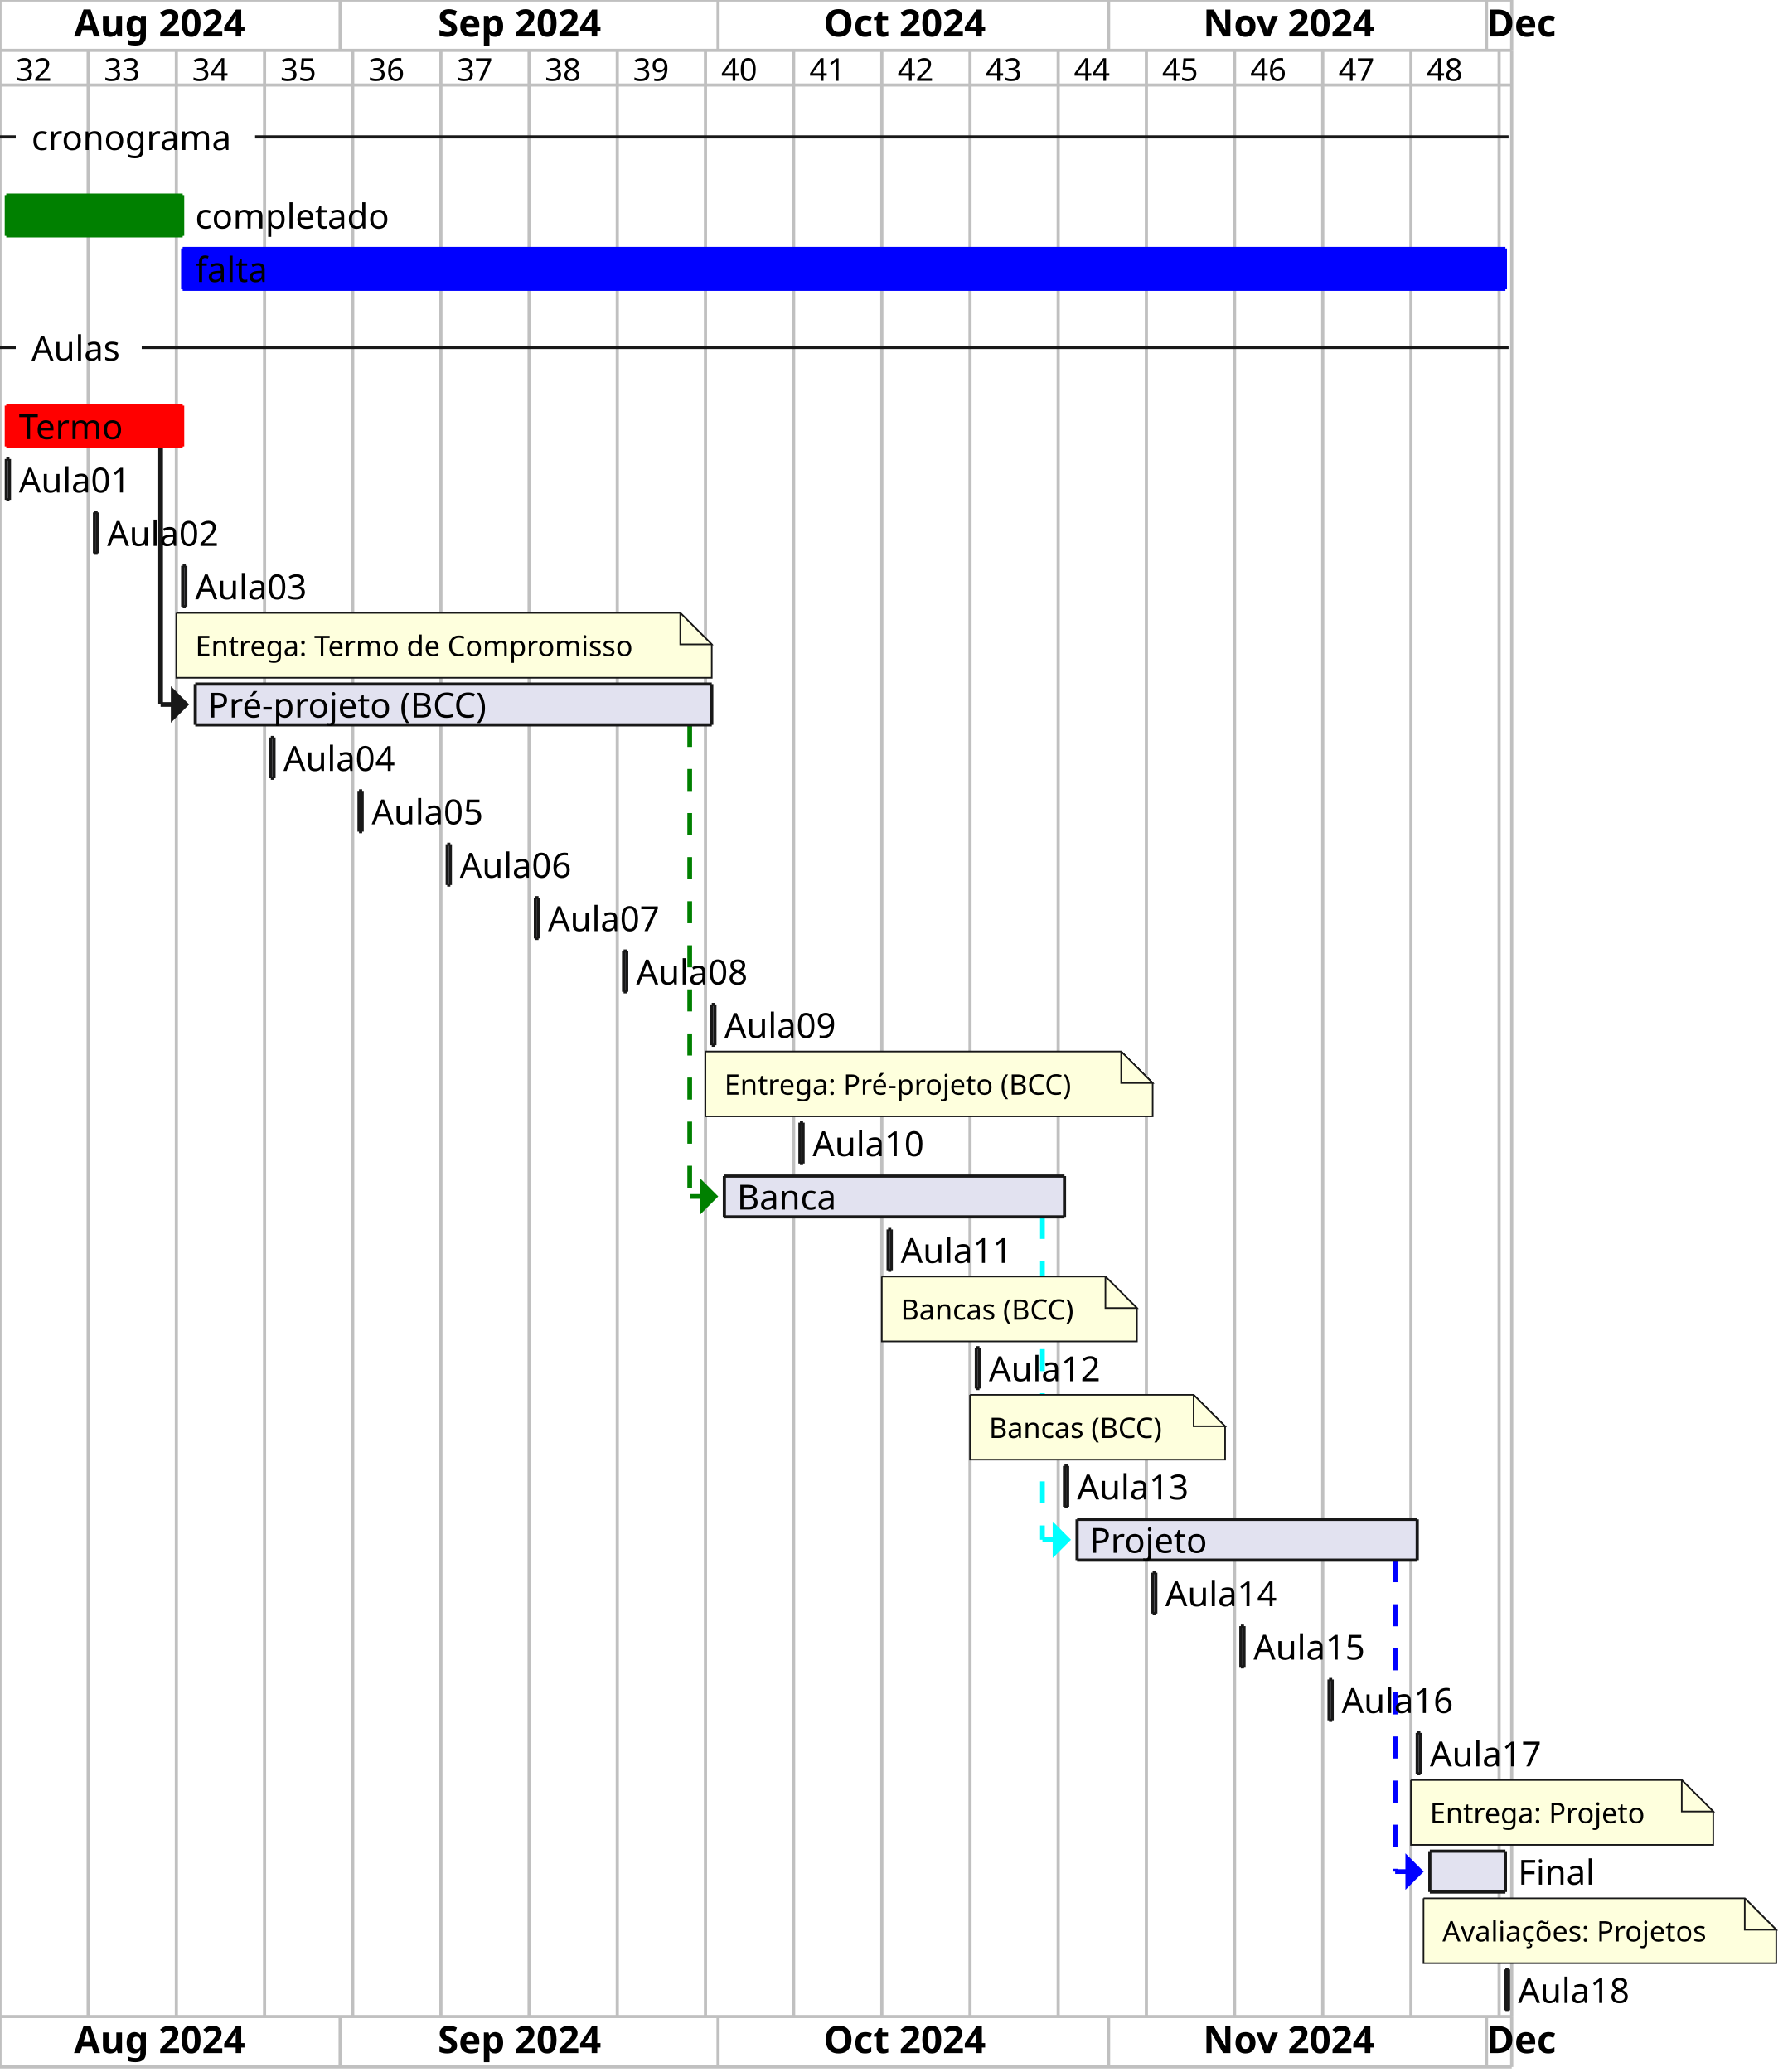
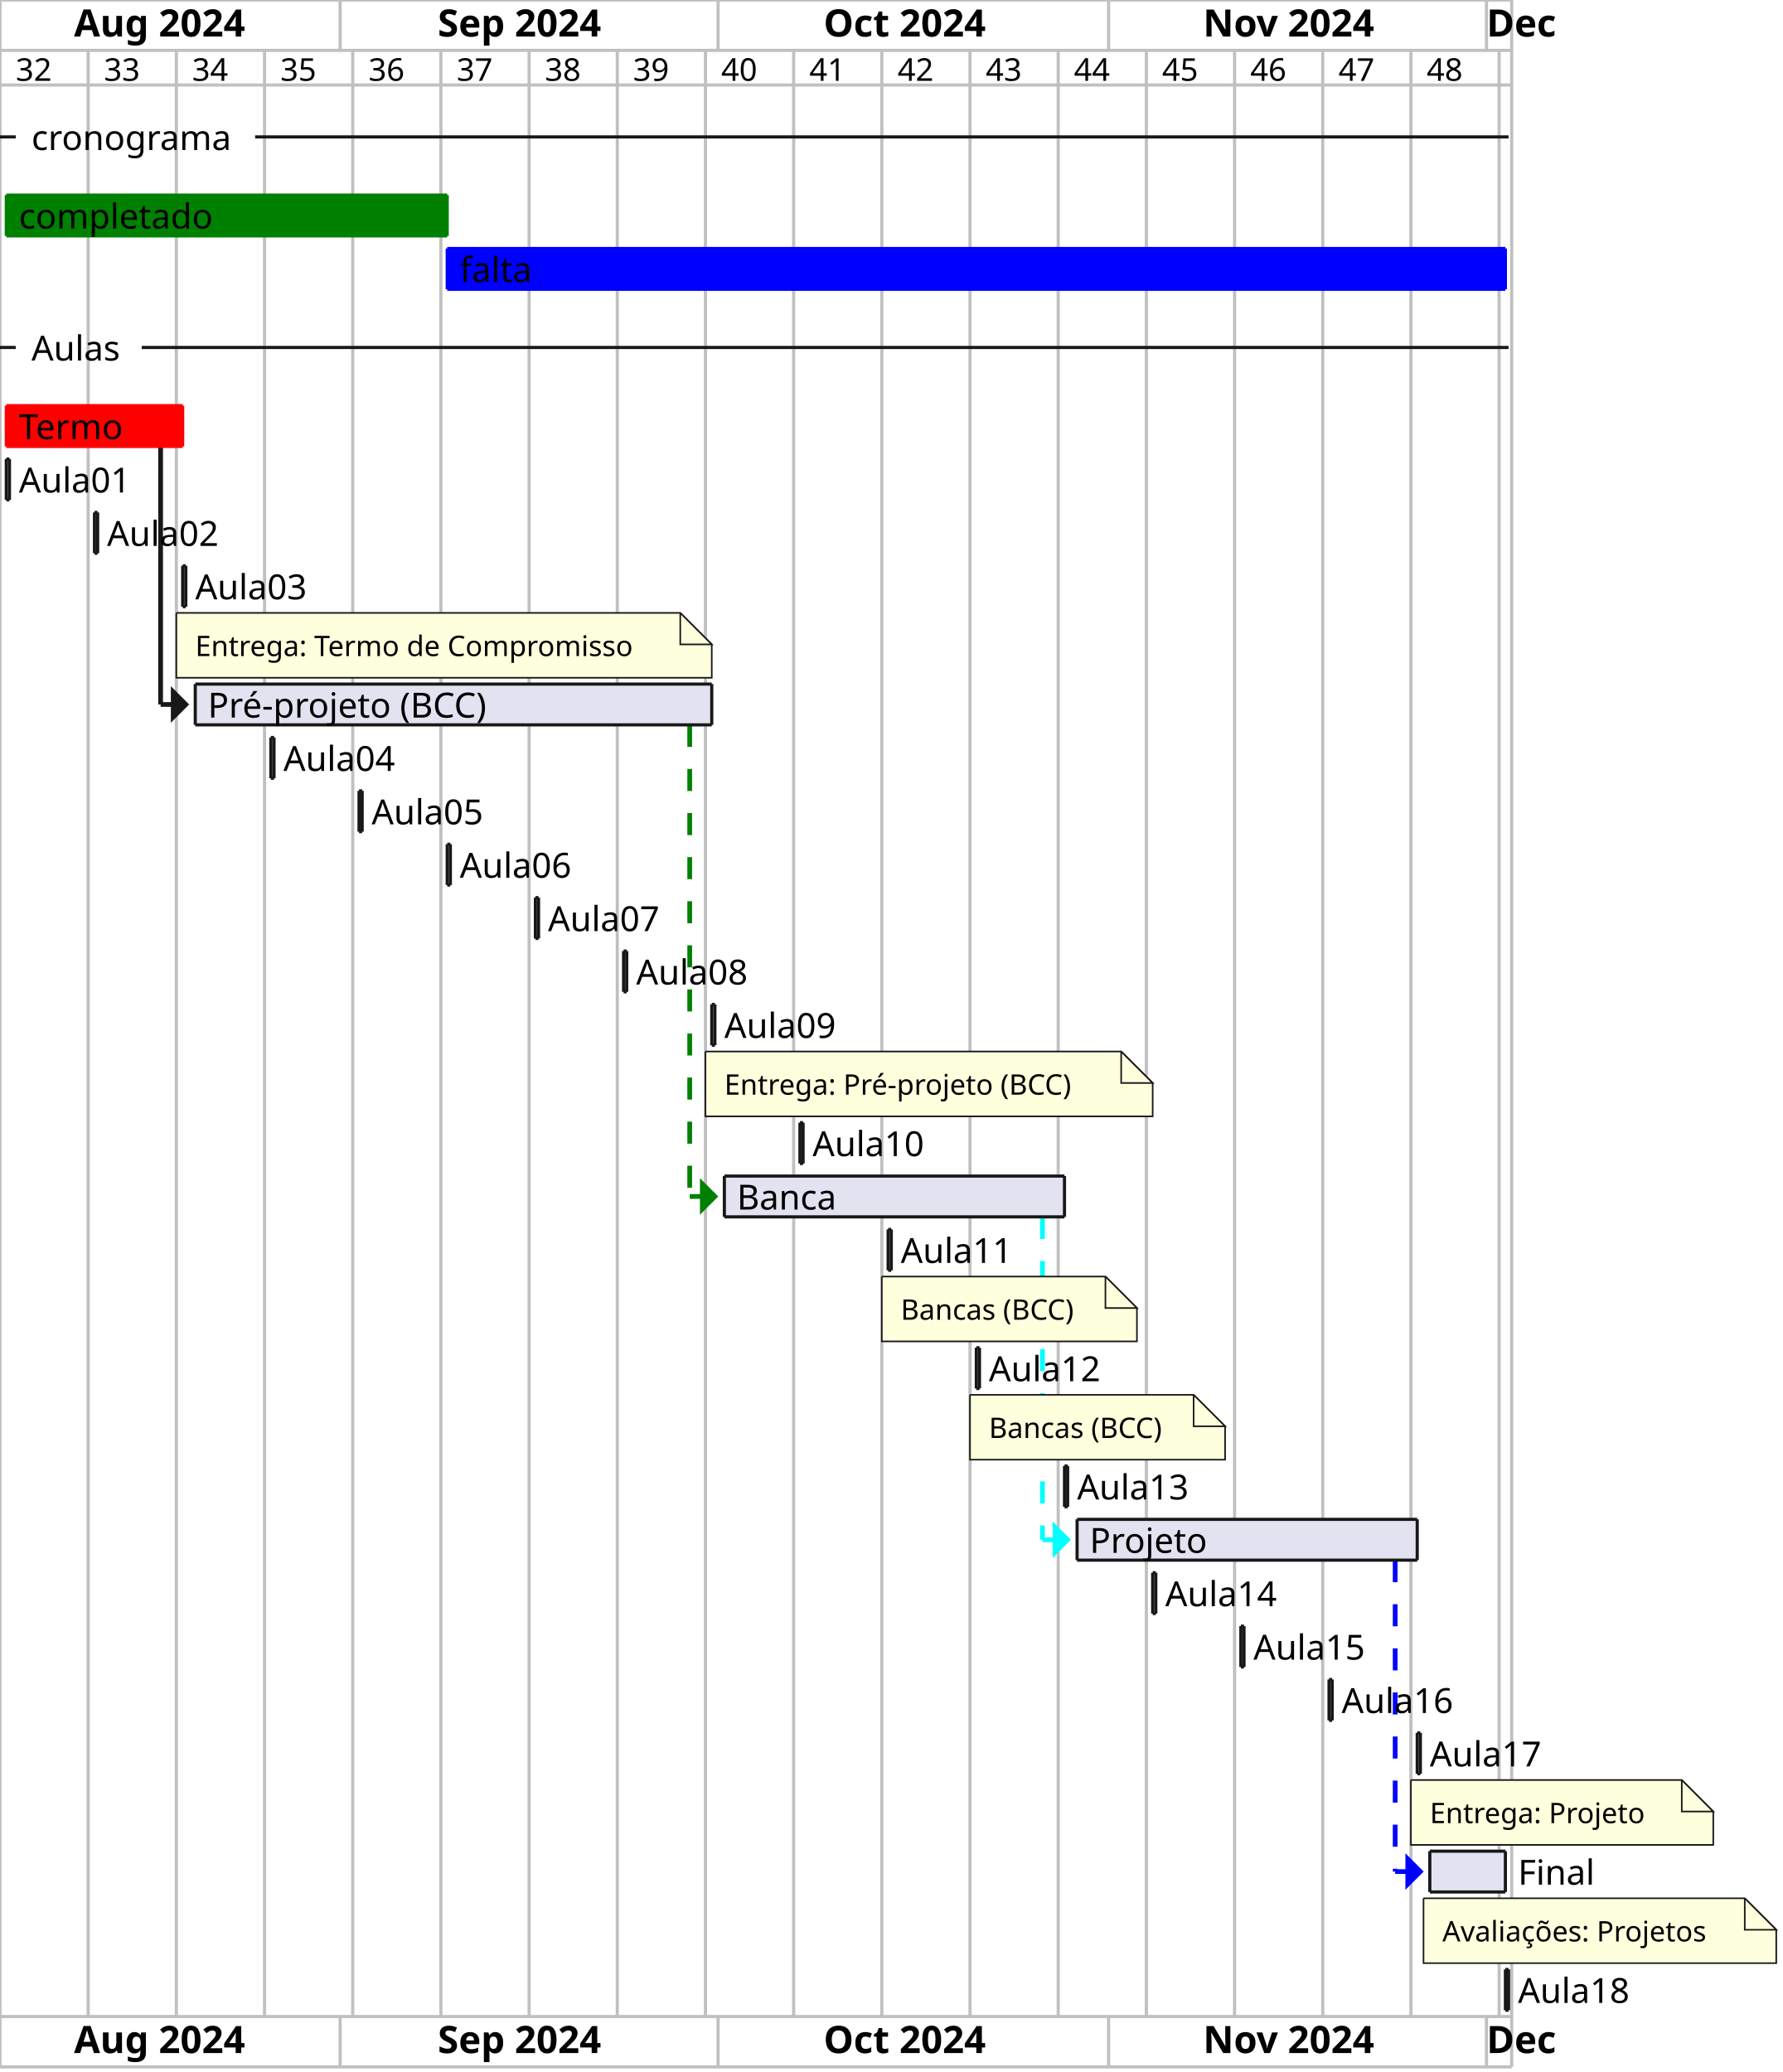
<svg xmlns="http://www.w3.org/2000/svg" contentStyleType="text/css" height="658px" preserveAspectRatio="none" style="width:566px;height:658px;background:#FFFFFF;" version="1.1" viewBox="0 0 566 658" width="566px" zoomAndPan="magnify">
  <defs />
  <g>
    <text fill="#000000" font-family="sans-serif" font-size="10" lengthAdjust="spacing" textLength="12" x="5" y="25.668">32</text>
    <text fill="#000000" font-family="sans-serif" font-size="10" lengthAdjust="spacing" textLength="12" x="33" y="25.668">33</text>
    <text fill="#000000" font-family="sans-serif" font-size="10" lengthAdjust="spacing" textLength="12" x="61" y="25.668">34</text>
    <text fill="#000000" font-family="sans-serif" font-size="10" lengthAdjust="spacing" textLength="12" x="89" y="25.668">35</text>
    <text fill="#000000" font-family="sans-serif" font-size="10" lengthAdjust="spacing" textLength="12" x="117" y="25.668">36</text>
    <text fill="#000000" font-family="sans-serif" font-size="10" lengthAdjust="spacing" textLength="12" x="145" y="25.668">37</text>
    <text fill="#000000" font-family="sans-serif" font-size="10" lengthAdjust="spacing" textLength="12" x="173" y="25.668">38</text>
    <text fill="#000000" font-family="sans-serif" font-size="10" lengthAdjust="spacing" textLength="12" x="201" y="25.668">39</text>
    <text fill="#000000" font-family="sans-serif" font-size="10" lengthAdjust="spacing" textLength="12" x="229" y="25.668">40</text>
    <text fill="#000000" font-family="sans-serif" font-size="10" lengthAdjust="spacing" textLength="12" x="257" y="25.668">41</text>
    <text fill="#000000" font-family="sans-serif" font-size="10" lengthAdjust="spacing" textLength="12" x="285" y="25.668">42</text>
    <text fill="#000000" font-family="sans-serif" font-size="10" lengthAdjust="spacing" textLength="12" x="313" y="25.668">43</text>
    <text fill="#000000" font-family="sans-serif" font-size="10" lengthAdjust="spacing" textLength="12" x="341" y="25.668">44</text>
    <text fill="#000000" font-family="sans-serif" font-size="10" lengthAdjust="spacing" textLength="12" x="369" y="25.668">45</text>
    <text fill="#000000" font-family="sans-serif" font-size="10" lengthAdjust="spacing" textLength="12" x="397" y="25.668">46</text>
    <text fill="#000000" font-family="sans-serif" font-size="10" lengthAdjust="spacing" textLength="12" x="425" y="25.668">47</text>
    <text fill="#000000" font-family="sans-serif" font-size="10" lengthAdjust="spacing" textLength="12" x="453" y="25.668">48</text>
    <line style="stroke:#C0C0C0;stroke-width:1.0;" x1="0" x2="0" y1="16" y2="640.385" />
    <line style="stroke:#C0C0C0;stroke-width:1.0;" x1="28" x2="28" y1="16" y2="640.385" />
    <line style="stroke:#C0C0C0;stroke-width:1.0;" x1="56" x2="56" y1="16" y2="640.385" />
    <line style="stroke:#C0C0C0;stroke-width:1.0;" x1="84" x2="84" y1="16" y2="640.385" />
    <line style="stroke:#C0C0C0;stroke-width:1.0;" x1="112" x2="112" y1="16" y2="640.385" />
    <line style="stroke:#C0C0C0;stroke-width:1.0;" x1="140" x2="140" y1="16" y2="640.385" />
    <line style="stroke:#C0C0C0;stroke-width:1.0;" x1="168" x2="168" y1="16" y2="640.385" />
    <line style="stroke:#C0C0C0;stroke-width:1.0;" x1="196" x2="196" y1="16" y2="640.385" />
    <line style="stroke:#C0C0C0;stroke-width:1.0;" x1="224" x2="224" y1="16" y2="640.385" />
    <line style="stroke:#C0C0C0;stroke-width:1.0;" x1="252" x2="252" y1="16" y2="640.385" />
    <line style="stroke:#C0C0C0;stroke-width:1.0;" x1="280" x2="280" y1="16" y2="640.385" />
    <line style="stroke:#C0C0C0;stroke-width:1.0;" x1="308" x2="308" y1="16" y2="640.385" />
    <line style="stroke:#C0C0C0;stroke-width:1.0;" x1="336" x2="336" y1="16" y2="640.385" />
    <line style="stroke:#C0C0C0;stroke-width:1.0;" x1="364" x2="364" y1="16" y2="640.385" />
    <line style="stroke:#C0C0C0;stroke-width:1.0;" x1="392" x2="392" y1="16" y2="640.385" />
    <line style="stroke:#C0C0C0;stroke-width:1.0;" x1="420" x2="420" y1="16" y2="640.385" />
    <line style="stroke:#C0C0C0;stroke-width:1.0;" x1="448" x2="448" y1="16" y2="640.385" />
    <line style="stroke:#C0C0C0;stroke-width:1.0;" x1="476" x2="476" y1="16" y2="640.385" />
    <line style="stroke:#C0C0C0;stroke-width:1.0;" x1="480" x2="480" y1="16" y2="640.385" />
    <line style="stroke:#C0C0C0;stroke-width:1.0;" x1="0" x2="0" y1="0" y2="16" />
    <line style="stroke:#C0C0C0;stroke-width:1.0;" x1="108" x2="108" y1="0" y2="16" />
    <text fill="#000000" font-family="sans-serif" font-size="12" font-weight="bold" lengthAdjust="spacing" textLength="61" x="23.5" y="11.602">Aug 2024</text>
    <line style="stroke:#C0C0C0;stroke-width:1.0;" x1="228" x2="228" y1="0" y2="16" />
    <text fill="#000000" font-family="sans-serif" font-size="12" font-weight="bold" lengthAdjust="spacing" textLength="58" x="139" y="11.602">Sep 2024</text>
    <line style="stroke:#C0C0C0;stroke-width:1.0;" x1="352" x2="352" y1="0" y2="16" />
    <text fill="#000000" font-family="sans-serif" font-size="12" font-weight="bold" lengthAdjust="spacing" textLength="57" x="261.5" y="11.602">Oct 2024</text>
    <line style="stroke:#C0C0C0;stroke-width:1.0;" x1="472" x2="472" y1="0" y2="16" />
    <text fill="#000000" font-family="sans-serif" font-size="12" font-weight="bold" lengthAdjust="spacing" textLength="60" x="382" y="11.602">Nov 2024</text>
    <line style="stroke:#C0C0C0;stroke-width:1.0;" x1="480" x2="480" y1="0" y2="16" />
    <text fill="#000000" font-family="sans-serif" font-size="12" font-weight="bold" lengthAdjust="spacing" textLength="23" x="472" y="11.602">Dec</text>
    <line style="stroke:#C0C0C0;stroke-width:1.0;" x1="0" x2="480" y1="0" y2="0" />
    <line style="stroke:#C0C0C0;stroke-width:1.0;" x1="0" x2="480" y1="16" y2="16" />
    <line style="stroke:#C0C0C0;stroke-width:1.0;" x1="0" x2="480" y1="27" y2="27" />
    <line style="stroke:#181818;stroke-width:1.5;" x1="51" x2="51" y1="141.775" y2="223.718" />
    <line style="stroke:#181818;stroke-width:1.5;" x1="51" x2="59" y1="223.718" y2="223.718" />
    <polygon fill="#181818" points="55,219.718,55,223.718,55,227.718,59,223.718" style="stroke:#181818;stroke-width:1.5;" />
    <line style="stroke:#008000;stroke-width:1.5;stroke-dasharray:7.0,7.0;" x1="219" x2="219" y1="230.195" y2="379.958" />
    <line style="stroke:#008000;stroke-width:1.5;stroke-dasharray:7.0,7.0;" x1="219" x2="227" y1="379.958" y2="379.958" />
    <polygon fill="#008000" points="223,375.958,223,379.958,223,383.958,227,379.958" style="stroke:#008000;stroke-width:1.5;" />
    <line style="stroke:#00FFFF;stroke-width:1.5;stroke-dasharray:7.0,7.0;" x1="331" x2="331" y1="386.435" y2="488.978" />
    <line style="stroke:#00FFFF;stroke-width:1.5;stroke-dasharray:7.0,7.0;" x1="331" x2="339" y1="488.978" y2="488.978" />
    <polygon fill="#00FFFF" points="335,484.978,335,488.978,335,492.978,339,488.978" style="stroke:#00FFFF;stroke-width:1.5;" />
    <line style="stroke:#0000FF;stroke-width:1.5;stroke-dasharray:7.0,7.0;" x1="443" x2="443" y1="495.455" y2="594.352" />
    <line style="stroke:#0000FF;stroke-width:1.5;stroke-dasharray:7.0,7.0;" x1="443" x2="451" y1="594.352" y2="594.352" />
    <polygon fill="#0000FF" points="447,590.352,447,594.352,447,598.352,451,594.352" style="stroke:#0000FF;stroke-width:1.5;" />
    <line style="stroke:#181818;stroke-width:1.0;" x1="0" x2="5" y1="43.477" y2="43.477" />
    <line style="stroke:#181818;stroke-width:1.0;" x1="81" x2="479" y1="43.477" y2="43.477" />
-     <rect fill="#008000" height="12.955" style="stroke:none;stroke-width:1.0;" width="56" x="2" y="61.955" />
-     <line style="stroke:#008000;stroke-width:1.0;" x1="2" x2="58" y1="61.955" y2="61.955" />
-     <line style="stroke:#008000;stroke-width:1.0;" x1="2" x2="58" y1="74.91" y2="74.91" />
+     <rect fill="#008000" height="12.955" style="stroke:none;stroke-width:1.0;" width="140" x="2" y="61.955" />
+     <line style="stroke:#008000;stroke-width:1.0;" x1="2" x2="142" y1="61.955" y2="61.955" />
+     <line style="stroke:#008000;stroke-width:1.0;" x1="2" x2="142" y1="74.91" y2="74.91" />
    <line style="stroke:#008000;stroke-width:1.0;" x1="2" x2="2" y1="61.955" y2="74.91" />
-     <line style="stroke:#008000;stroke-width:1.0;" x1="58" x2="58" y1="61.955" y2="74.91" />
-     <rect fill="#0000FF" height="12.955" style="stroke:none;stroke-width:1.0;" width="420" x="58" y="78.91" />
-     <line style="stroke:#0000FF;stroke-width:1.0;" x1="58" x2="478" y1="78.91" y2="78.91" />
-     <line style="stroke:#0000FF;stroke-width:1.0;" x1="58" x2="478" y1="91.865" y2="91.865" />
-     <line style="stroke:#0000FF;stroke-width:1.0;" x1="58" x2="58" y1="78.91" y2="91.865" />
+     <line style="stroke:#008000;stroke-width:1.0;" x1="142" x2="142" y1="61.955" y2="74.91" />
+     <rect fill="#0000FF" height="12.955" style="stroke:none;stroke-width:1.0;" width="336" x="142" y="78.91" />
+     <line style="stroke:#0000FF;stroke-width:1.0;" x1="142" x2="478" y1="78.91" y2="78.91" />
+     <line style="stroke:#0000FF;stroke-width:1.0;" x1="142" x2="478" y1="91.865" y2="91.865" />
+     <line style="stroke:#0000FF;stroke-width:1.0;" x1="142" x2="142" y1="78.91" y2="91.865" />
    <line style="stroke:#0000FF;stroke-width:1.0;" x1="478" x2="478" y1="78.91" y2="91.865" />
    <line style="stroke:#181818;stroke-width:1.0;" x1="0" x2="5" y1="110.343" y2="110.343" />
    <line style="stroke:#181818;stroke-width:1.0;" x1="45" x2="479" y1="110.343" y2="110.343" />
    <rect fill="#FF0000" height="12.955" style="stroke:none;stroke-width:1.0;" width="56" x="2" y="128.82" />
    <line style="stroke:#FF0000;stroke-width:1.0;" x1="2" x2="58" y1="128.82" y2="128.82" />
    <line style="stroke:#FF0000;stroke-width:1.0;" x1="2" x2="58" y1="141.775" y2="141.775" />
    <line style="stroke:#FF0000;stroke-width:1.0;" x1="2" x2="2" y1="128.82" y2="141.775" />
    <line style="stroke:#FF0000;stroke-width:1.0;" x1="58" x2="58" y1="128.82" y2="141.775" />
    <rect fill="#E2E2F0" height="12.955" style="stroke:none;stroke-width:1.0;" width="1" x="2" y="145.775" />
    <line style="stroke:#181818;stroke-width:1.0;" x1="2" x2="3" y1="145.775" y2="145.775" />
    <line style="stroke:#181818;stroke-width:1.0;" x1="2" x2="3" y1="158.731" y2="158.731" />
    <line style="stroke:#181818;stroke-width:1.0;" x1="2" x2="2" y1="145.775" y2="158.731" />
    <line style="stroke:#181818;stroke-width:1.0;" x1="3" x2="3" y1="145.775" y2="158.731" />
    <rect fill="#E2E2F0" height="12.955" style="stroke:none;stroke-width:1.0;" width="1" x="30" y="162.731" />
    <line style="stroke:#181818;stroke-width:1.0;" x1="30" x2="31" y1="162.731" y2="162.731" />
    <line style="stroke:#181818;stroke-width:1.0;" x1="30" x2="31" y1="175.685" y2="175.685" />
    <line style="stroke:#181818;stroke-width:1.0;" x1="30" x2="30" y1="162.731" y2="175.685" />
    <line style="stroke:#181818;stroke-width:1.0;" x1="31" x2="31" y1="162.731" y2="175.685" />
    <path d="M56,194.641 L56,215.24 L226,215.24 L226,204.641 L216,194.641 L56,194.641 " fill="#FEFFDD" style="stroke:#181818;stroke-width:0.5;" />
    <path d="M216,194.641 L216,204.641 L226,204.641 L216,194.641 " fill="#FEFFDD" style="stroke:#181818;stroke-width:0.5;" />
    <text fill="#000000" font-family="sans-serif" font-size="9" lengthAdjust="spacing" textLength="149" x="62" y="208.342">Entrega: Termo de Compromisso</text>
    <rect fill="#E2E2F0" height="12.955" style="stroke:none;stroke-width:1.0;" width="1" x="58" y="179.685" />
    <line style="stroke:#181818;stroke-width:1.0;" x1="58" x2="59" y1="179.685" y2="179.685" />
    <line style="stroke:#181818;stroke-width:1.0;" x1="58" x2="59" y1="192.641" y2="192.641" />
    <line style="stroke:#181818;stroke-width:1.0;" x1="58" x2="58" y1="179.685" y2="192.641" />
    <line style="stroke:#181818;stroke-width:1.0;" x1="59" x2="59" y1="179.685" y2="192.641" />
    <rect fill="#E2E2F0" height="12.955" style="stroke:none;stroke-width:1.0;" width="164" x="62" y="217.24" />
    <line style="stroke:#181818;stroke-width:1.0;" x1="62" x2="226" y1="217.24" y2="217.24" />
    <line style="stroke:#181818;stroke-width:1.0;" x1="62" x2="226" y1="230.195" y2="230.195" />
    <line style="stroke:#181818;stroke-width:1.0;" x1="62" x2="62" y1="217.24" y2="230.195" />
    <line style="stroke:#181818;stroke-width:1.0;" x1="226" x2="226" y1="217.24" y2="230.195" />
    <rect fill="#E2E2F0" height="12.955" style="stroke:none;stroke-width:1.0;" width="1" x="86" y="234.195" />
    <line style="stroke:#181818;stroke-width:1.0;" x1="86" x2="87" y1="234.195" y2="234.195" />
    <line style="stroke:#181818;stroke-width:1.0;" x1="86" x2="87" y1="247.15" y2="247.15" />
    <line style="stroke:#181818;stroke-width:1.0;" x1="86" x2="86" y1="234.195" y2="247.15" />
    <line style="stroke:#181818;stroke-width:1.0;" x1="87" x2="87" y1="234.195" y2="247.15" />
    <rect fill="#E2E2F0" height="12.955" style="stroke:none;stroke-width:1.0;" width="1" x="114" y="251.15" />
    <line style="stroke:#181818;stroke-width:1.0;" x1="114" x2="115" y1="251.15" y2="251.15" />
    <line style="stroke:#181818;stroke-width:1.0;" x1="114" x2="115" y1="264.106" y2="264.106" />
    <line style="stroke:#181818;stroke-width:1.0;" x1="114" x2="114" y1="251.15" y2="264.106" />
    <line style="stroke:#181818;stroke-width:1.0;" x1="115" x2="115" y1="251.15" y2="264.106" />
    <rect fill="#E2E2F0" height="12.955" style="stroke:none;stroke-width:1.0;" width="1" x="142" y="268.106" />
    <line style="stroke:#181818;stroke-width:1.0;" x1="142" x2="143" y1="268.106" y2="268.106" />
    <line style="stroke:#181818;stroke-width:1.0;" x1="142" x2="143" y1="281.06" y2="281.06" />
    <line style="stroke:#181818;stroke-width:1.0;" x1="142" x2="142" y1="268.106" y2="281.06" />
    <line style="stroke:#181818;stroke-width:1.0;" x1="143" x2="143" y1="268.106" y2="281.06" />
    <rect fill="#E2E2F0" height="12.955" style="stroke:none;stroke-width:1.0;" width="1" x="170" y="285.06" />
    <line style="stroke:#181818;stroke-width:1.0;" x1="170" x2="171" y1="285.06" y2="285.06" />
    <line style="stroke:#181818;stroke-width:1.0;" x1="170" x2="171" y1="298.016" y2="298.016" />
    <line style="stroke:#181818;stroke-width:1.0;" x1="170" x2="170" y1="285.06" y2="298.016" />
    <line style="stroke:#181818;stroke-width:1.0;" x1="171" x2="171" y1="285.06" y2="298.016" />
    <rect fill="#E2E2F0" height="12.955" style="stroke:none;stroke-width:1.0;" width="1" x="198" y="302.016" />
    <line style="stroke:#181818;stroke-width:1.0;" x1="198" x2="199" y1="302.016" y2="302.016" />
    <line style="stroke:#181818;stroke-width:1.0;" x1="198" x2="199" y1="314.971" y2="314.971" />
    <line style="stroke:#181818;stroke-width:1.0;" x1="198" x2="198" y1="302.016" y2="314.971" />
    <line style="stroke:#181818;stroke-width:1.0;" x1="199" x2="199" y1="302.016" y2="314.971" />
    <path d="M224,333.926 L224,354.525 L366,354.525 L366,343.926 L356,333.926 L224,333.926 " fill="#FEFFDD" style="stroke:#181818;stroke-width:0.5;" />
    <path d="M356,333.926 L356,343.926 L366,343.926 L356,333.926 " fill="#FEFFDD" style="stroke:#181818;stroke-width:0.5;" />
    <text fill="#000000" font-family="sans-serif" font-size="9" lengthAdjust="spacing" textLength="118" x="230" y="347.627">Entrega: Pré-projeto (BCC)</text>
    <rect fill="#E2E2F0" height="12.955" style="stroke:none;stroke-width:1.0;" width="1" x="226" y="318.971" />
    <line style="stroke:#181818;stroke-width:1.0;" x1="226" x2="227" y1="318.971" y2="318.971" />
    <line style="stroke:#181818;stroke-width:1.0;" x1="226" x2="227" y1="331.926" y2="331.926" />
    <line style="stroke:#181818;stroke-width:1.0;" x1="226" x2="226" y1="318.971" y2="331.926" />
    <line style="stroke:#181818;stroke-width:1.0;" x1="227" x2="227" y1="318.971" y2="331.926" />
    <rect fill="#E2E2F0" height="12.955" style="stroke:none;stroke-width:1.0;" width="1" x="254" y="356.525" />
    <line style="stroke:#181818;stroke-width:1.0;" x1="254" x2="255" y1="356.525" y2="356.525" />
    <line style="stroke:#181818;stroke-width:1.0;" x1="254" x2="255" y1="369.481" y2="369.481" />
    <line style="stroke:#181818;stroke-width:1.0;" x1="254" x2="254" y1="356.525" y2="369.481" />
    <line style="stroke:#181818;stroke-width:1.0;" x1="255" x2="255" y1="356.525" y2="369.481" />
    <rect fill="#E2E2F0" height="12.955" style="stroke:none;stroke-width:1.0;" width="108" x="230" y="373.481" />
    <line style="stroke:#181818;stroke-width:1.0;" x1="230" x2="338" y1="373.481" y2="373.481" />
    <line style="stroke:#181818;stroke-width:1.0;" x1="230" x2="338" y1="386.435" y2="386.435" />
    <line style="stroke:#181818;stroke-width:1.0;" x1="230" x2="230" y1="373.481" y2="386.435" />
    <line style="stroke:#181818;stroke-width:1.0;" x1="338" x2="338" y1="373.481" y2="386.435" />
    <path d="M280,405.391 L280,425.99 L361,425.99 L361,415.391 L351,405.391 L280,405.391 " fill="#FEFFDD" style="stroke:#181818;stroke-width:0.5;" />
    <path d="M351,405.391 L351,415.391 L361,415.391 L351,405.391 " fill="#FEFFDD" style="stroke:#181818;stroke-width:0.5;" />
    <text fill="#000000" font-family="sans-serif" font-size="9" lengthAdjust="spacing" textLength="57" x="286" y="419.092">Bancas (BCC)</text>
    <rect fill="#E2E2F0" height="12.955" style="stroke:none;stroke-width:1.0;" width="1" x="282" y="390.435" />
    <line style="stroke:#181818;stroke-width:1.0;" x1="282" x2="283" y1="390.435" y2="390.435" />
    <line style="stroke:#181818;stroke-width:1.0;" x1="282" x2="283" y1="403.391" y2="403.391" />
    <line style="stroke:#181818;stroke-width:1.0;" x1="282" x2="282" y1="390.435" y2="403.391" />
    <line style="stroke:#181818;stroke-width:1.0;" x1="283" x2="283" y1="390.435" y2="403.391" />
    <path d="M308,442.945 L308,463.545 L389,463.545 L389,452.945 L379,442.945 L308,442.945 " fill="#FEFFDD" style="stroke:#181818;stroke-width:0.5;" />
    <path d="M379,442.945 L379,452.945 L389,452.945 L379,442.945 " fill="#FEFFDD" style="stroke:#181818;stroke-width:0.5;" />
    <text fill="#000000" font-family="sans-serif" font-size="9" lengthAdjust="spacing" textLength="57" x="314" y="456.647">Bancas (BCC)</text>
    <rect fill="#E2E2F0" height="12.955" style="stroke:none;stroke-width:1.0;" width="1" x="310" y="427.99" />
    <line style="stroke:#181818;stroke-width:1.0;" x1="310" x2="311" y1="427.99" y2="427.99" />
    <line style="stroke:#181818;stroke-width:1.0;" x1="310" x2="311" y1="440.945" y2="440.945" />
    <line style="stroke:#181818;stroke-width:1.0;" x1="310" x2="310" y1="427.99" y2="440.945" />
    <line style="stroke:#181818;stroke-width:1.0;" x1="311" x2="311" y1="427.99" y2="440.945" />
    <rect fill="#E2E2F0" height="12.955" style="stroke:none;stroke-width:1.0;" width="1" x="338" y="465.545" />
    <line style="stroke:#181818;stroke-width:1.0;" x1="338" x2="339" y1="465.545" y2="465.545" />
    <line style="stroke:#181818;stroke-width:1.0;" x1="338" x2="339" y1="478.5" y2="478.5" />
    <line style="stroke:#181818;stroke-width:1.0;" x1="338" x2="338" y1="465.545" y2="478.5" />
    <line style="stroke:#181818;stroke-width:1.0;" x1="339" x2="339" y1="465.545" y2="478.5" />
    <rect fill="#E2E2F0" height="12.955" style="stroke:none;stroke-width:1.0;" width="108" x="342" y="482.5" />
    <line style="stroke:#181818;stroke-width:1.0;" x1="342" x2="450" y1="482.5" y2="482.5" />
    <line style="stroke:#181818;stroke-width:1.0;" x1="342" x2="450" y1="495.455" y2="495.455" />
    <line style="stroke:#181818;stroke-width:1.0;" x1="342" x2="342" y1="482.5" y2="495.455" />
    <line style="stroke:#181818;stroke-width:1.0;" x1="450" x2="450" y1="482.5" y2="495.455" />
    <rect fill="#E2E2F0" height="12.955" style="stroke:none;stroke-width:1.0;" width="1" x="366" y="499.455" />
    <line style="stroke:#181818;stroke-width:1.0;" x1="366" x2="367" y1="499.455" y2="499.455" />
    <line style="stroke:#181818;stroke-width:1.0;" x1="366" x2="367" y1="512.41" y2="512.41" />
    <line style="stroke:#181818;stroke-width:1.0;" x1="366" x2="366" y1="499.455" y2="512.41" />
    <line style="stroke:#181818;stroke-width:1.0;" x1="367" x2="367" y1="499.455" y2="512.41" />
    <rect fill="#E2E2F0" height="12.955" style="stroke:none;stroke-width:1.0;" width="1" x="394" y="516.41" />
    <line style="stroke:#181818;stroke-width:1.0;" x1="394" x2="395" y1="516.41" y2="516.41" />
    <line style="stroke:#181818;stroke-width:1.0;" x1="394" x2="395" y1="529.365" y2="529.365" />
    <line style="stroke:#181818;stroke-width:1.0;" x1="394" x2="394" y1="516.41" y2="529.365" />
    <line style="stroke:#181818;stroke-width:1.0;" x1="395" x2="395" y1="516.41" y2="529.365" />
    <rect fill="#E2E2F0" height="12.955" style="stroke:none;stroke-width:1.0;" width="1" x="422" y="533.365" />
    <line style="stroke:#181818;stroke-width:1.0;" x1="422" x2="423" y1="533.365" y2="533.365" />
    <line style="stroke:#181818;stroke-width:1.0;" x1="422" x2="423" y1="546.32" y2="546.32" />
    <line style="stroke:#181818;stroke-width:1.0;" x1="422" x2="422" y1="533.365" y2="546.32" />
    <line style="stroke:#181818;stroke-width:1.0;" x1="423" x2="423" y1="533.365" y2="546.32" />
    <path d="M448,565.275 L448,585.875 L544,585.875 L544,575.275 L534,565.275 L448,565.275 " fill="#FEFFDD" style="stroke:#181818;stroke-width:0.5;" />
    <path d="M534,565.275 L534,575.275 L544,575.275 L534,565.275 " fill="#FEFFDD" style="stroke:#181818;stroke-width:0.5;" />
    <text fill="#000000" font-family="sans-serif" font-size="9" lengthAdjust="spacing" textLength="72" x="454" y="578.977">Entrega: Projeto</text>
    <rect fill="#E2E2F0" height="12.955" style="stroke:none;stroke-width:1.0;" width="1" x="450" y="550.32" />
    <line style="stroke:#181818;stroke-width:1.0;" x1="450" x2="451" y1="550.32" y2="550.32" />
    <line style="stroke:#181818;stroke-width:1.0;" x1="450" x2="451" y1="563.275" y2="563.275" />
    <line style="stroke:#181818;stroke-width:1.0;" x1="450" x2="450" y1="550.32" y2="563.275" />
    <line style="stroke:#181818;stroke-width:1.0;" x1="451" x2="451" y1="550.32" y2="563.275" />
    <path d="M452,602.83 L452,623.43 L564,623.43 L564,612.83 L554,602.83 L452,602.83 " fill="#FEFFDD" style="stroke:#181818;stroke-width:0.5;" />
    <path d="M554,602.83 L554,612.83 L564,612.83 L554,602.83 " fill="#FEFFDD" style="stroke:#181818;stroke-width:0.5;" />
    <text fill="#000000" font-family="sans-serif" font-size="9" lengthAdjust="spacing" textLength="91" x="458" y="616.531">Avaliações: Projetos</text>
    <rect fill="#E2E2F0" height="12.955" style="stroke:none;stroke-width:1.0;" width="24" x="454" y="587.875" />
    <line style="stroke:#181818;stroke-width:1.0;" x1="454" x2="478" y1="587.875" y2="587.875" />
    <line style="stroke:#181818;stroke-width:1.0;" x1="454" x2="478" y1="600.83" y2="600.83" />
    <line style="stroke:#181818;stroke-width:1.0;" x1="454" x2="454" y1="587.875" y2="600.83" />
    <line style="stroke:#181818;stroke-width:1.0;" x1="478" x2="478" y1="587.875" y2="600.83" />
    <rect fill="#E2E2F0" height="12.955" style="stroke:none;stroke-width:1.0;" width="1" x="478" y="625.43" />
    <line style="stroke:#181818;stroke-width:1.0;" x1="478" x2="479" y1="625.43" y2="625.43" />
    <line style="stroke:#181818;stroke-width:1.0;" x1="478" x2="479" y1="638.385" y2="638.385" />
    <line style="stroke:#181818;stroke-width:1.0;" x1="478" x2="478" y1="625.43" y2="638.385" />
    <line style="stroke:#181818;stroke-width:1.0;" x1="479" x2="479" y1="625.43" y2="638.385" />
    <text fill="#000000" font-family="sans-serif" font-size="11" lengthAdjust="spacing" textLength="66" x="10" y="47.635">cronograma</text>
-     <text fill="#000000" font-family="sans-serif" font-size="11" lengthAdjust="spacing" textLength="63" x="62" y="72.59">completado</text>
-     <text fill="#000000" font-family="sans-serif" font-size="11" lengthAdjust="spacing" textLength="23" x="62" y="89.545">falta</text>
+     <text fill="#000000" font-family="sans-serif" font-size="11" lengthAdjust="spacing" textLength="63" x="6" y="72.59">completado</text>
+     <text fill="#000000" font-family="sans-serif" font-size="11" lengthAdjust="spacing" textLength="23" x="146" y="89.545">falta</text>
    <text fill="#000000" font-family="sans-serif" font-size="11" lengthAdjust="spacing" textLength="30" x="10" y="114.5">Aulas</text>
    <text fill="#000000" font-family="sans-serif" font-size="11" lengthAdjust="spacing" textLength="35" x="6" y="139.455">Termo</text>
    <text fill="#000000" font-family="sans-serif" font-size="11" lengthAdjust="spacing" textLength="38" x="6" y="156.41">Aula01</text>
    <text fill="#000000" font-family="sans-serif" font-size="11" lengthAdjust="spacing" textLength="38" x="34" y="173.365">Aula02</text>
    <text fill="#000000" font-family="sans-serif" font-size="11" lengthAdjust="spacing" textLength="38" x="62" y="190.32">Aula03</text>
    <text fill="#000000" font-family="sans-serif" font-size="11" lengthAdjust="spacing" textLength="95" x="66" y="227.875">Pré-projeto (BCC)</text>
    <text fill="#000000" font-family="sans-serif" font-size="11" lengthAdjust="spacing" textLength="38" x="90" y="244.83">Aula04</text>
    <text fill="#000000" font-family="sans-serif" font-size="11" lengthAdjust="spacing" textLength="38" x="118" y="261.785">Aula05</text>
    <text fill="#000000" font-family="sans-serif" font-size="11" lengthAdjust="spacing" textLength="38" x="146" y="278.74">Aula06</text>
    <text fill="#000000" font-family="sans-serif" font-size="11" lengthAdjust="spacing" textLength="38" x="174" y="295.695">Aula07</text>
    <text fill="#000000" font-family="sans-serif" font-size="11" lengthAdjust="spacing" textLength="38" x="202" y="312.65">Aula08</text>
    <text fill="#000000" font-family="sans-serif" font-size="11" lengthAdjust="spacing" textLength="38" x="230" y="329.606">Aula09</text>
    <text fill="#000000" font-family="sans-serif" font-size="11" lengthAdjust="spacing" textLength="38" x="258" y="367.16">Aula10</text>
    <text fill="#000000" font-family="sans-serif" font-size="11" lengthAdjust="spacing" textLength="31" x="234" y="384.115">Banca</text>
    <text fill="#000000" font-family="sans-serif" font-size="11" lengthAdjust="spacing" textLength="38" x="286" y="401.07">Aula11</text>
    <text fill="#000000" font-family="sans-serif" font-size="11" lengthAdjust="spacing" textLength="38" x="314" y="438.625">Aula12</text>
    <text fill="#000000" font-family="sans-serif" font-size="11" lengthAdjust="spacing" textLength="38" x="342" y="476.18">Aula13</text>
    <text fill="#000000" font-family="sans-serif" font-size="11" lengthAdjust="spacing" textLength="38" x="346" y="493.135">Projeto</text>
    <text fill="#000000" font-family="sans-serif" font-size="11" lengthAdjust="spacing" textLength="38" x="370" y="510.09">Aula14</text>
    <text fill="#000000" font-family="sans-serif" font-size="11" lengthAdjust="spacing" textLength="38" x="398" y="527.045">Aula15</text>
    <text fill="#000000" font-family="sans-serif" font-size="11" lengthAdjust="spacing" textLength="38" x="426" y="544">Aula16</text>
    <text fill="#000000" font-family="sans-serif" font-size="11" lengthAdjust="spacing" textLength="38" x="454" y="560.955">Aula17</text>
    <text fill="#000000" font-family="sans-serif" font-size="11" lengthAdjust="spacing" textLength="25" x="482" y="598.51">Final</text>
    <text fill="#000000" font-family="sans-serif" font-size="11" lengthAdjust="spacing" textLength="38" x="482" y="636.064">Aula18</text>
    <line style="stroke:#C0C0C0;stroke-width:1.0;" x1="0" x2="480" y1="640.385" y2="640.385" />
    <line style="stroke:#C0C0C0;stroke-width:1.0;" x1="0" x2="0" y1="640.385" y2="656.385" />
    <line style="stroke:#C0C0C0;stroke-width:1.0;" x1="108" x2="108" y1="640.385" y2="656.385" />
    <text fill="#000000" font-family="sans-serif" font-size="12" font-weight="bold" lengthAdjust="spacing" textLength="61" x="23.5" y="651.986">Aug 2024</text>
    <line style="stroke:#C0C0C0;stroke-width:1.0;" x1="228" x2="228" y1="640.385" y2="656.385" />
    <text fill="#000000" font-family="sans-serif" font-size="12" font-weight="bold" lengthAdjust="spacing" textLength="58" x="139" y="651.986">Sep 2024</text>
    <line style="stroke:#C0C0C0;stroke-width:1.0;" x1="352" x2="352" y1="640.385" y2="656.385" />
    <text fill="#000000" font-family="sans-serif" font-size="12" font-weight="bold" lengthAdjust="spacing" textLength="57" x="261.5" y="651.986">Oct 2024</text>
    <line style="stroke:#C0C0C0;stroke-width:1.0;" x1="472" x2="472" y1="640.385" y2="656.385" />
    <text fill="#000000" font-family="sans-serif" font-size="12" font-weight="bold" lengthAdjust="spacing" textLength="60" x="382" y="651.986">Nov 2024</text>
    <line style="stroke:#C0C0C0;stroke-width:1.0;" x1="480" x2="480" y1="640.385" y2="656.385" />
    <text fill="#000000" font-family="sans-serif" font-size="12" font-weight="bold" lengthAdjust="spacing" textLength="23" x="472" y="651.986">Dec</text>
    <line style="stroke:#C0C0C0;stroke-width:1.0;" x1="0" x2="480" y1="656.385" y2="656.385" />
  </g>
</svg>
